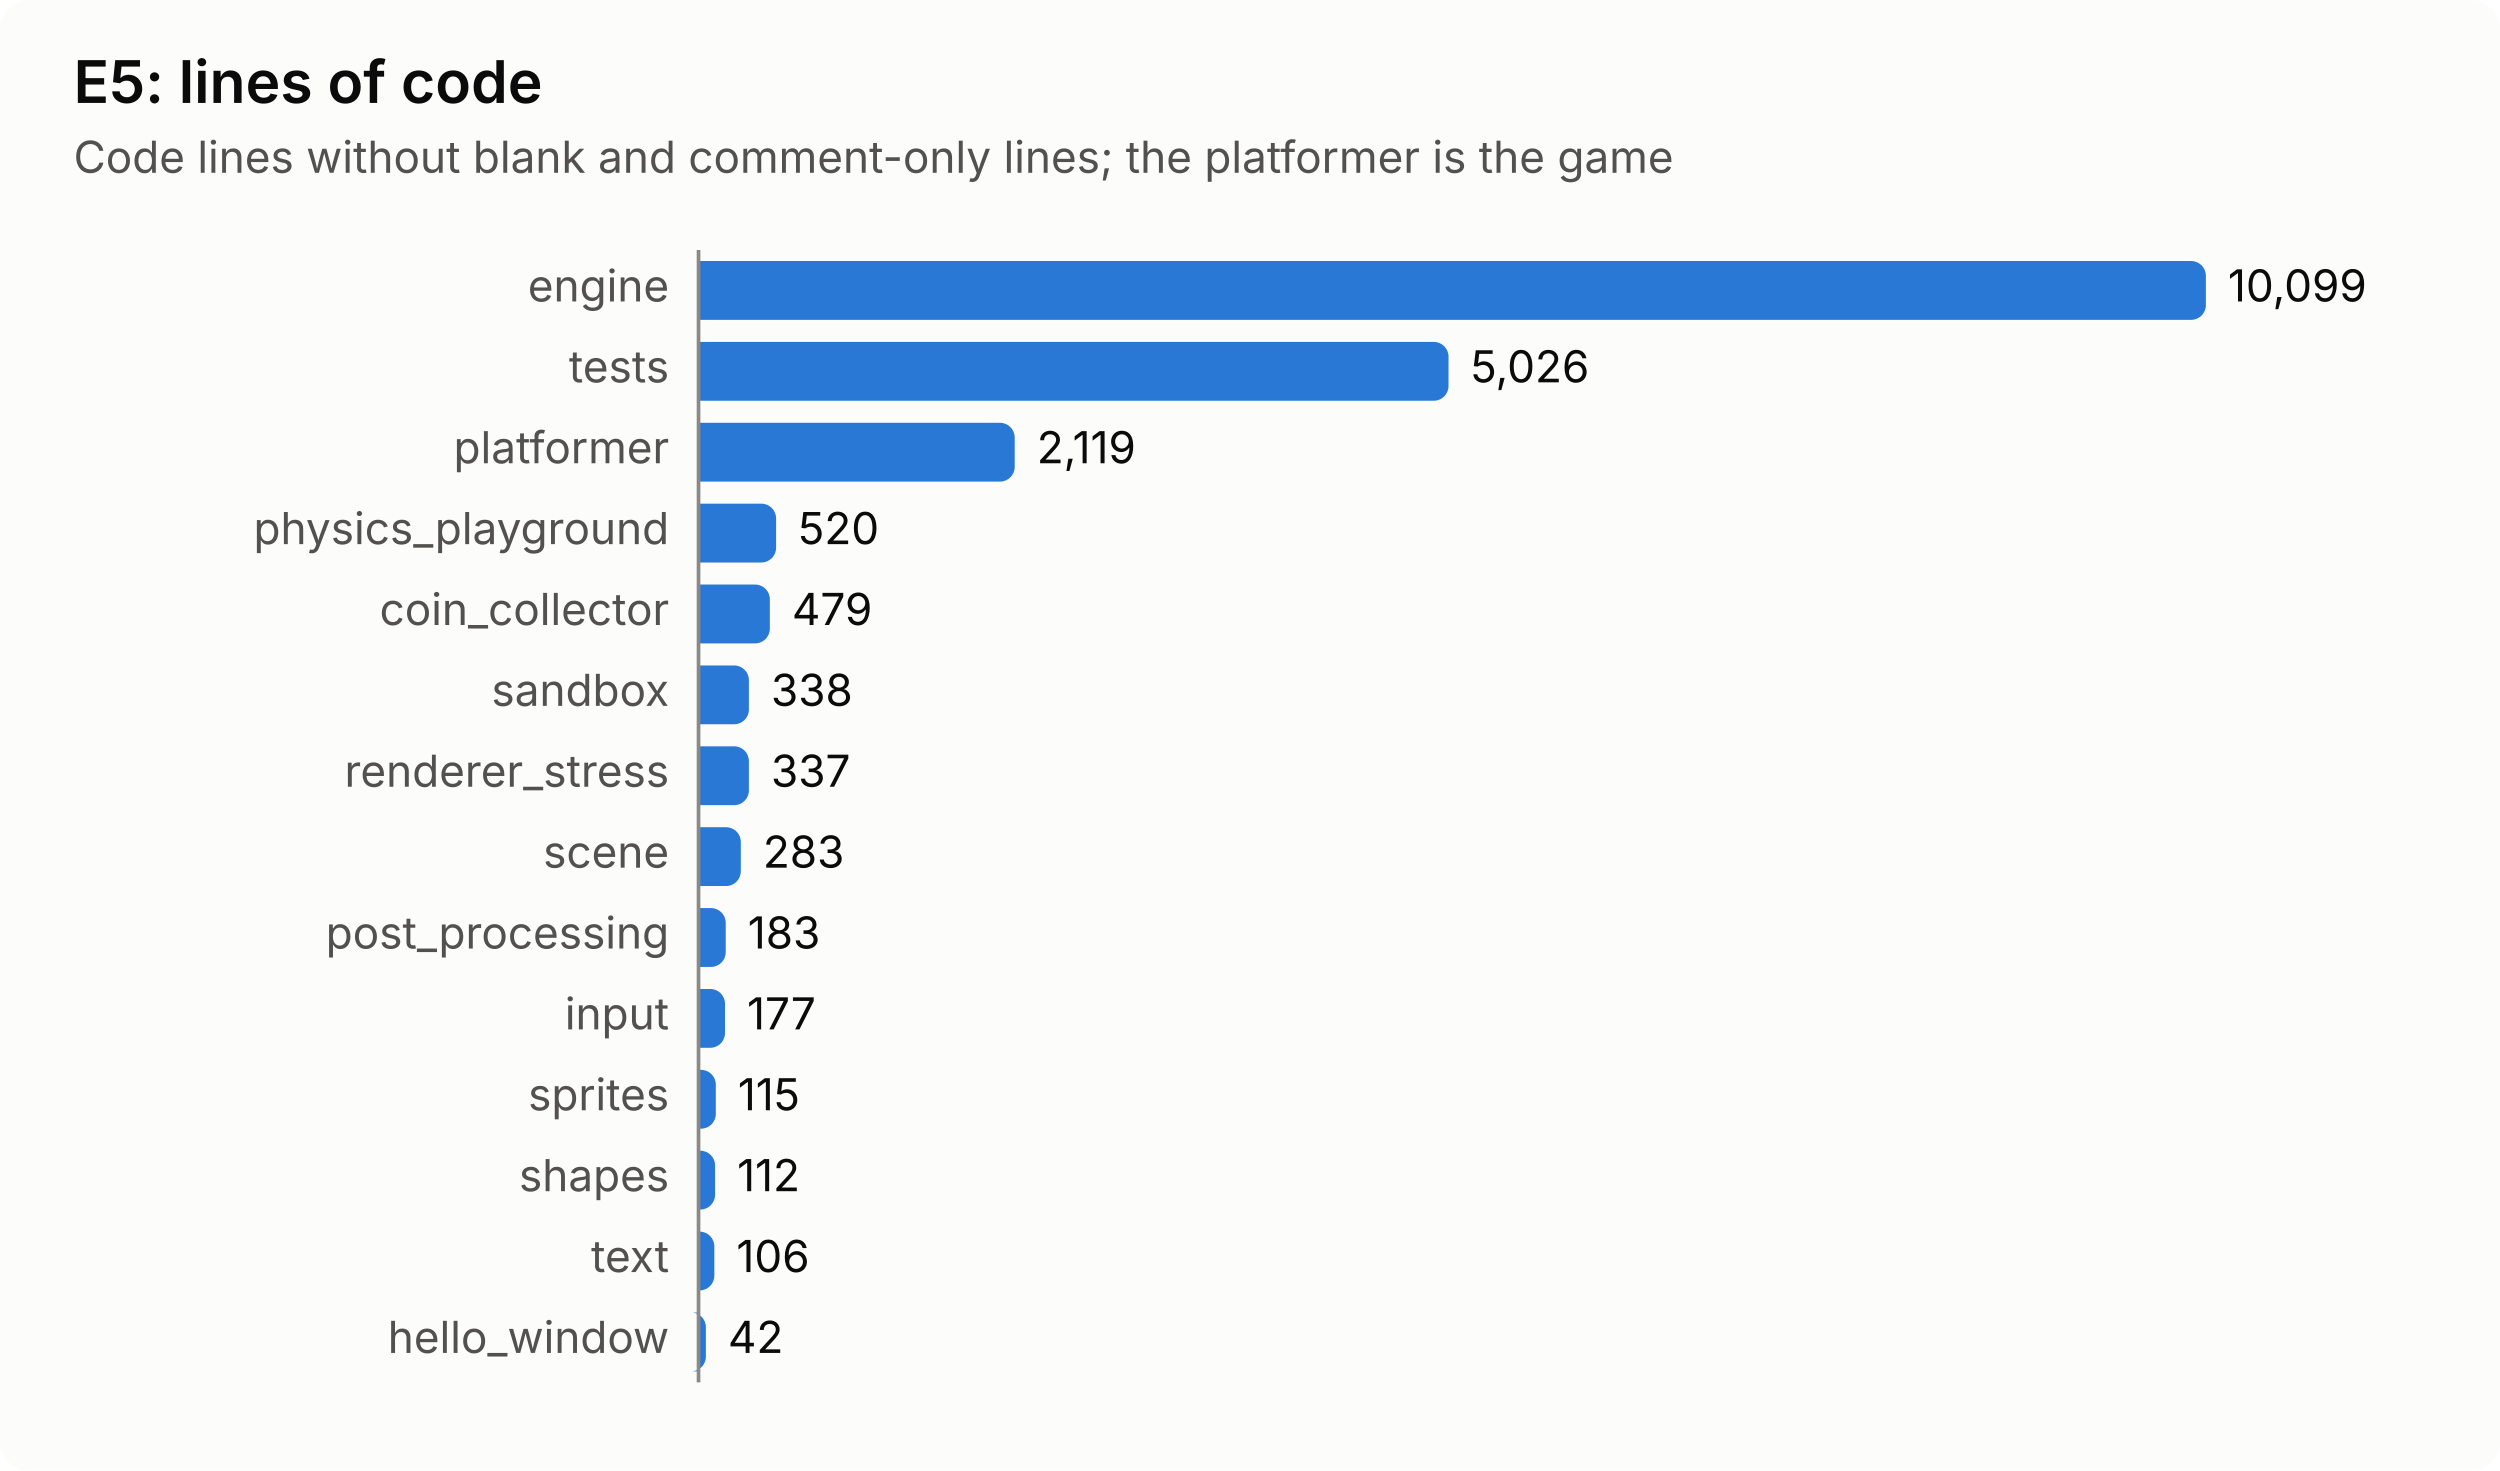
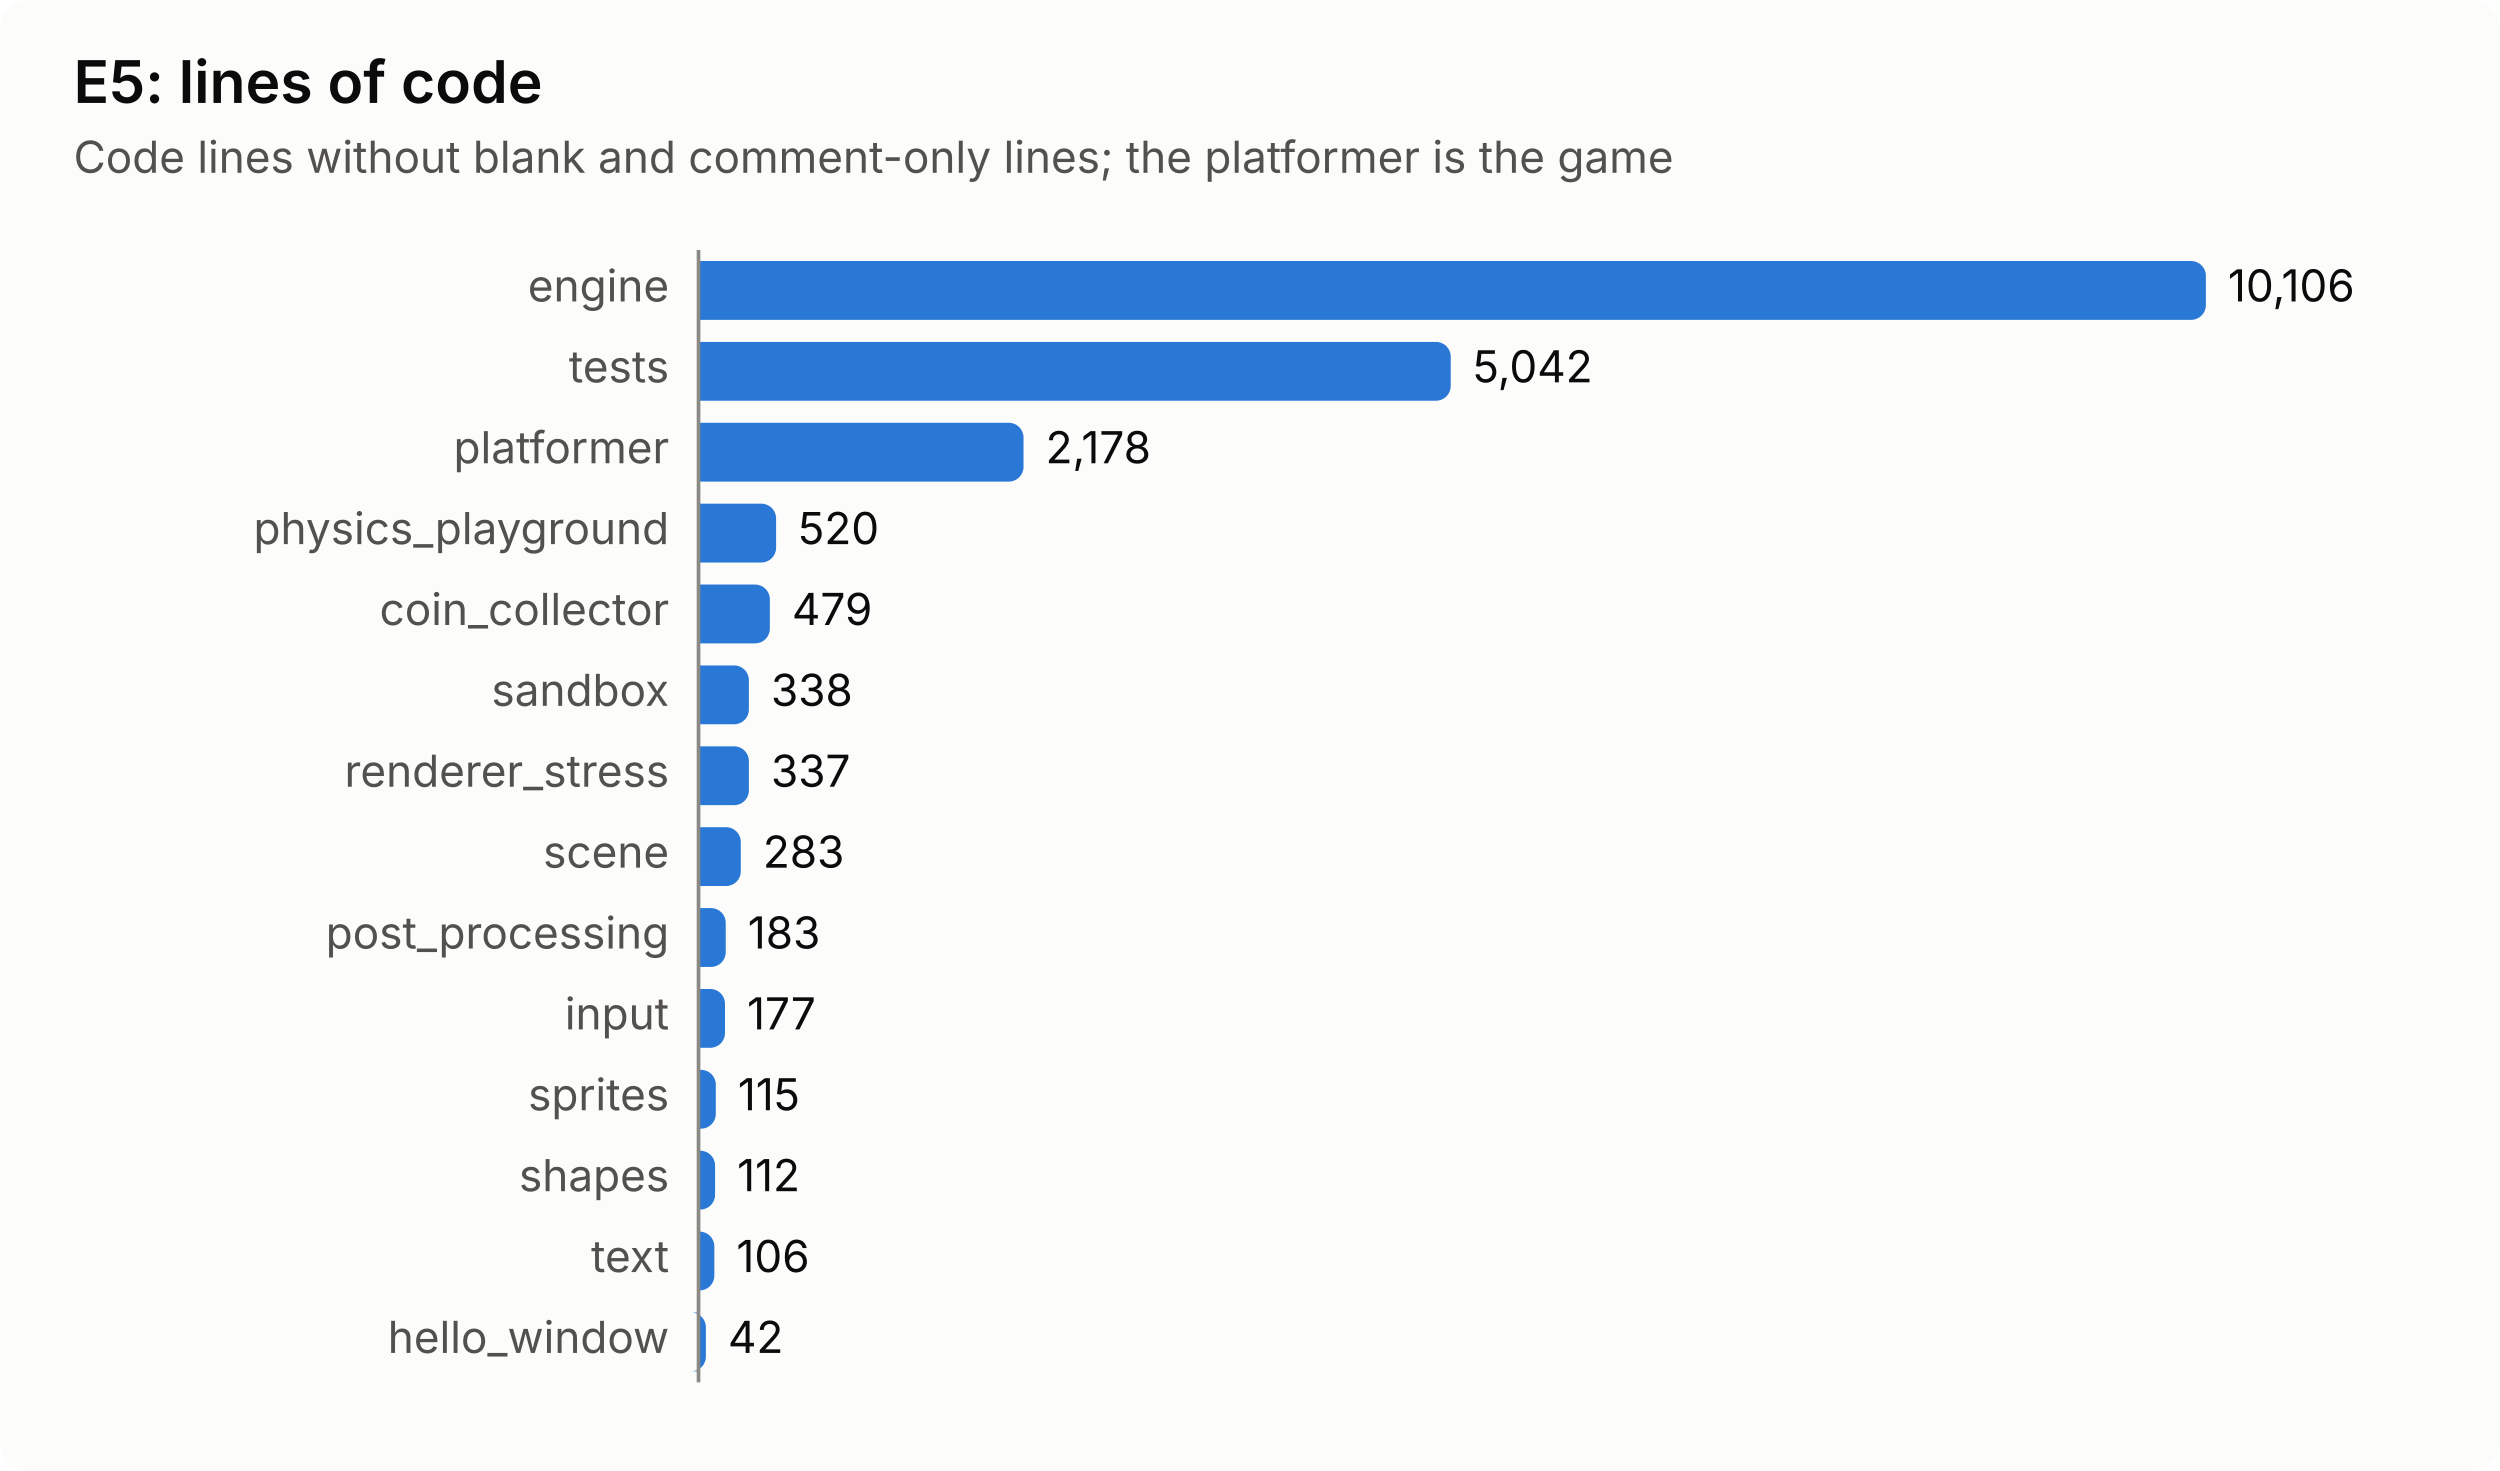
<svg xmlns="http://www.w3.org/2000/svg" viewBox="0 0 680 400" width="680" height="400" role="img" aria-label="E5: lines of code">
  <style>
.surface { fill: #fcfcfb; } .grid { stroke: #e4e3df; } .axis { stroke: #8a8984; }
.ink { fill: #0b0b0b; } .ink2 { fill: #52514e; } .ring { stroke: #fcfcfb; }
.l1 { stroke: #2a78d6; } .l2 { stroke: #eb6834; } .l3 { stroke: #1baf7a; }
.f1 { fill: #2a78d6; } .f2 { fill: #eb6834; } .f3 { fill: #1baf7a; }
.l1, .l2, .l3 { fill: none; }
@media (prefers-color-scheme: dark) {
  .surface { fill: #1a1a19; } .grid { stroke: #33332f; } .axis { stroke: #6f6e69; }
  .ink { fill: #f0efec; } .ink2 { fill: #c3c2b7; } .ring { stroke: #1a1a19; }
  .l1 { stroke: #3987e5; } .l2 { stroke: #d95926; } .l3 { stroke: #199e70; }
  .f1 { fill: #3987e5; } .f2 { fill: #d95926; } .f3 { fill: #199e70; }
}
text { font-family: system-ui, -apple-system, "Segoe UI", sans-serif; }
</style>
  <rect class="surface" width="680" height="400" rx="8" />
  <text class="ink" x="20" y="28" font-size="16" font-weight="600">E5: lines of code</text>
  <text class="ink2" x="20" y="47" font-size="12">Code lines without blank and comment-only lines; the platformer is the game</text>
  <text class="ink2" x="182" y="82" font-size="12" text-anchor="end">engine</text>
  <path class="f1" d="M190 71 h406.0 a4 4 0 0 1 4 4 v8 a4 4 0 0 1 -4 4 h-406.0 Z" />
-   <text class="ink" x="606.0" y="82" font-size="12">10,099</text>
+   <text class="ink" x="606.0" y="82" font-size="12">10,106</text>
  <text class="ink2" x="182" y="104" font-size="12" text-anchor="end">tests</text>
-   <path class="f1" d="M190 93 h200.0 a4 4 0 0 1 4 4 v8 a4 4 0 0 1 -4 4 h-200.0 Z" />
-   <text class="ink" x="400.0" y="104" font-size="12">5,026</text>
+   <path class="f1" d="M190 93 h200.6 a4 4 0 0 1 4 4 v8 a4 4 0 0 1 -4 4 h-200.6 Z" />
+   <text class="ink" x="400.6" y="104" font-size="12">5,042</text>
  <text class="ink2" x="182" y="126" font-size="12" text-anchor="end">platformer</text>
-   <path class="f1" d="M190 115 h82.0 a4 4 0 0 1 4 4 v8 a4 4 0 0 1 -4 4 h-82.0 Z" />
-   <text class="ink" x="282.0" y="126" font-size="12">2,119</text>
+   <path class="f1" d="M190 115 h84.4 a4 4 0 0 1 4 4 v8 a4 4 0 0 1 -4 4 h-84.4 Z" />
+   <text class="ink" x="284.4" y="126" font-size="12">2,178</text>
  <text class="ink2" x="182" y="148" font-size="12" text-anchor="end">physics_playground</text>
  <path class="f1" d="M190 137 h17.1 a4 4 0 0 1 4 4 v8 a4 4 0 0 1 -4 4 h-17.1 Z" />
  <text class="ink" x="217.1" y="148" font-size="12">520</text>
  <text class="ink2" x="182" y="170" font-size="12" text-anchor="end">coin_collector</text>
  <path class="f1" d="M190 159 h15.4 a4 4 0 0 1 4 4 v8 a4 4 0 0 1 -4 4 h-15.4 Z" />
  <text class="ink" x="215.4" y="170" font-size="12">479</text>
  <text class="ink2" x="182" y="192" font-size="12" text-anchor="end">sandbox</text>
  <path class="f1" d="M190 181 h9.7 a4 4 0 0 1 4 4 v8 a4 4 0 0 1 -4 4 h-9.7 Z" />
  <text class="ink" x="209.7" y="192" font-size="12">338</text>
  <text class="ink2" x="182" y="214" font-size="12" text-anchor="end">renderer_stress</text>
  <path class="f1" d="M190 203 h9.7 a4 4 0 0 1 4 4 v8 a4 4 0 0 1 -4 4 h-9.7 Z" />
  <text class="ink" x="209.7" y="214" font-size="12">337</text>
  <text class="ink2" x="182" y="236" font-size="12" text-anchor="end">scene</text>
  <path class="f1" d="M190 225 h7.5 a4 4 0 0 1 4 4 v8 a4 4 0 0 1 -4 4 h-7.5 Z" />
  <text class="ink" x="207.5" y="236" font-size="12">283</text>
  <text class="ink2" x="182" y="258" font-size="12" text-anchor="end">post_processing</text>
  <path class="f1" d="M190 247 h3.4 a4 4 0 0 1 4 4 v8 a4 4 0 0 1 -4 4 h-3.4 Z" />
  <text class="ink" x="203.4" y="258" font-size="12">183</text>
  <text class="ink2" x="182" y="280" font-size="12" text-anchor="end">input</text>
  <path class="f1" d="M190 269 h3.2 a4 4 0 0 1 4 4 v8 a4 4 0 0 1 -4 4 h-3.2 Z" />
  <text class="ink" x="203.2" y="280" font-size="12">177</text>
  <text class="ink2" x="182" y="302" font-size="12" text-anchor="end">sprites</text>
  <path class="f1" d="M190 291 h0.7 a4 4 0 0 1 4 4 v8 a4 4 0 0 1 -4 4 h-0.7 Z" />
  <text class="ink" x="200.7" y="302" font-size="12">115</text>
  <text class="ink2" x="182" y="324" font-size="12" text-anchor="end">shapes</text>
  <path class="f1" d="M190 313 h0.5 a4 4 0 0 1 4 4 v8 a4 4 0 0 1 -4 4 h-0.5 Z" />
  <text class="ink" x="200.5" y="324" font-size="12">112</text>
  <text class="ink2" x="182" y="346" font-size="12" text-anchor="end">text</text>
  <path class="f1" d="M190 335 h0.3 a4 4 0 0 1 4 4 v8 a4 4 0 0 1 -4 4 h-0.3 Z" />
  <text class="ink" x="200.3" y="346" font-size="12">106</text>
  <text class="ink2" x="182" y="368" font-size="12" text-anchor="end">hello_window</text>
  <path class="f1" d="M190 357 h-2.0 a4 4 0 0 1 4 4 v8 a4 4 0 0 1 -4 4 h2.0 Z" />
  <text class="ink" x="198.0" y="368" font-size="12">42</text>
  <line class="axis" x1="190" x2="190" y1="68" y2="376" stroke-width="1" />
</svg>
